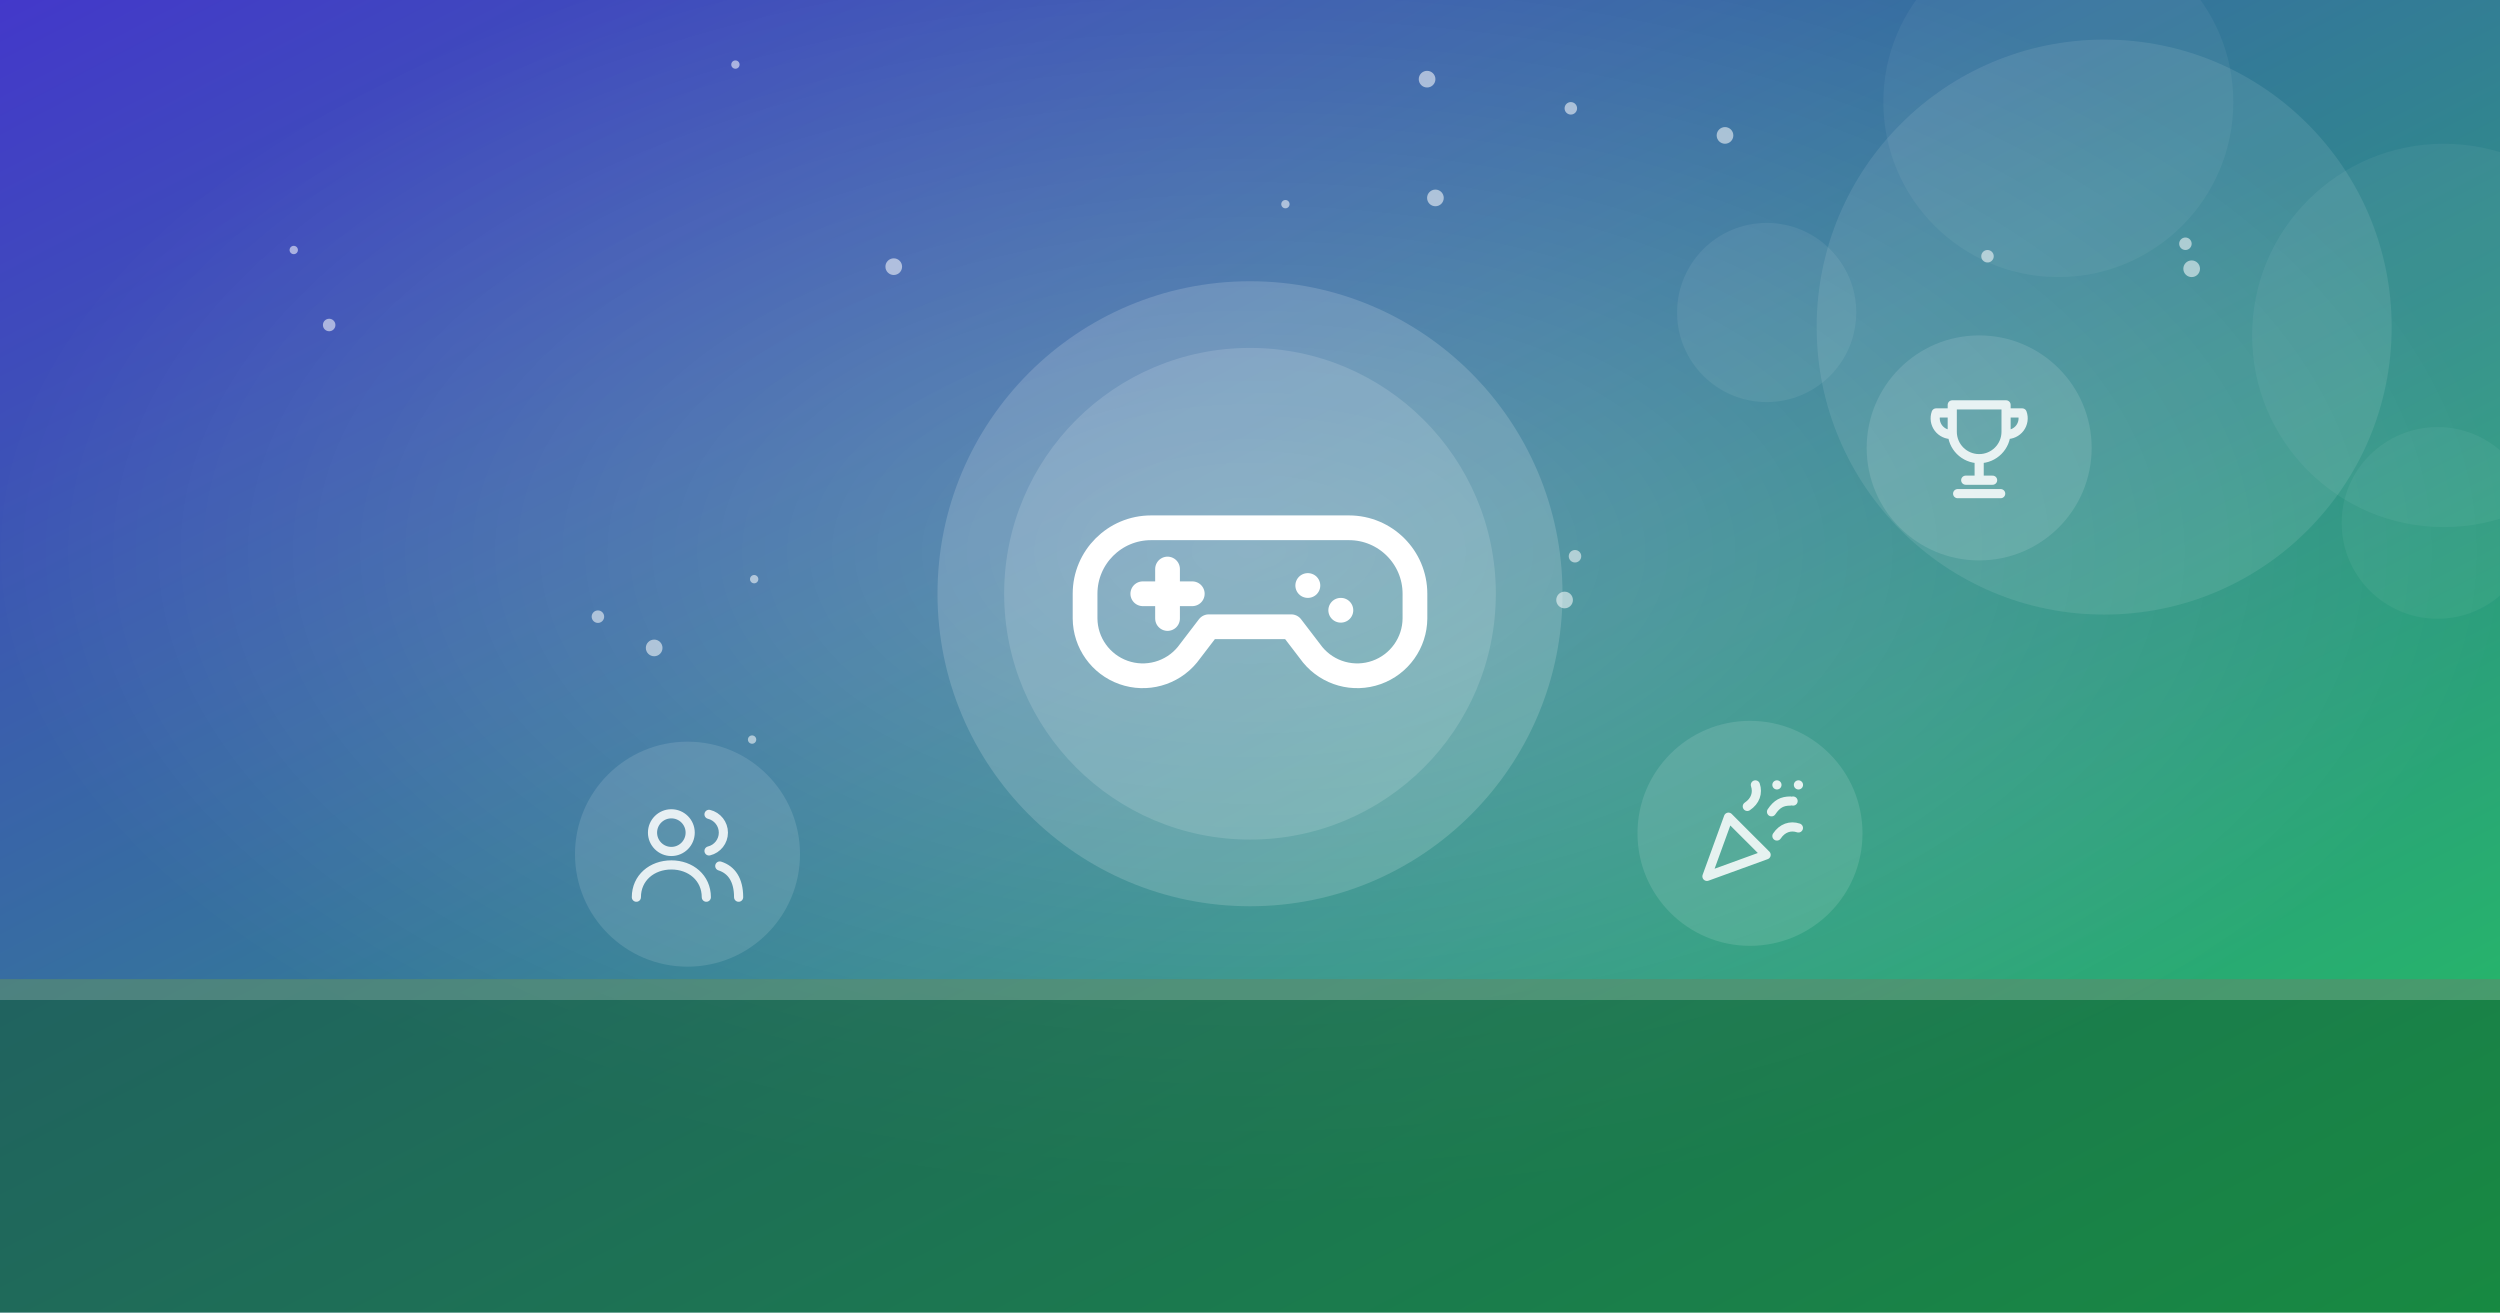
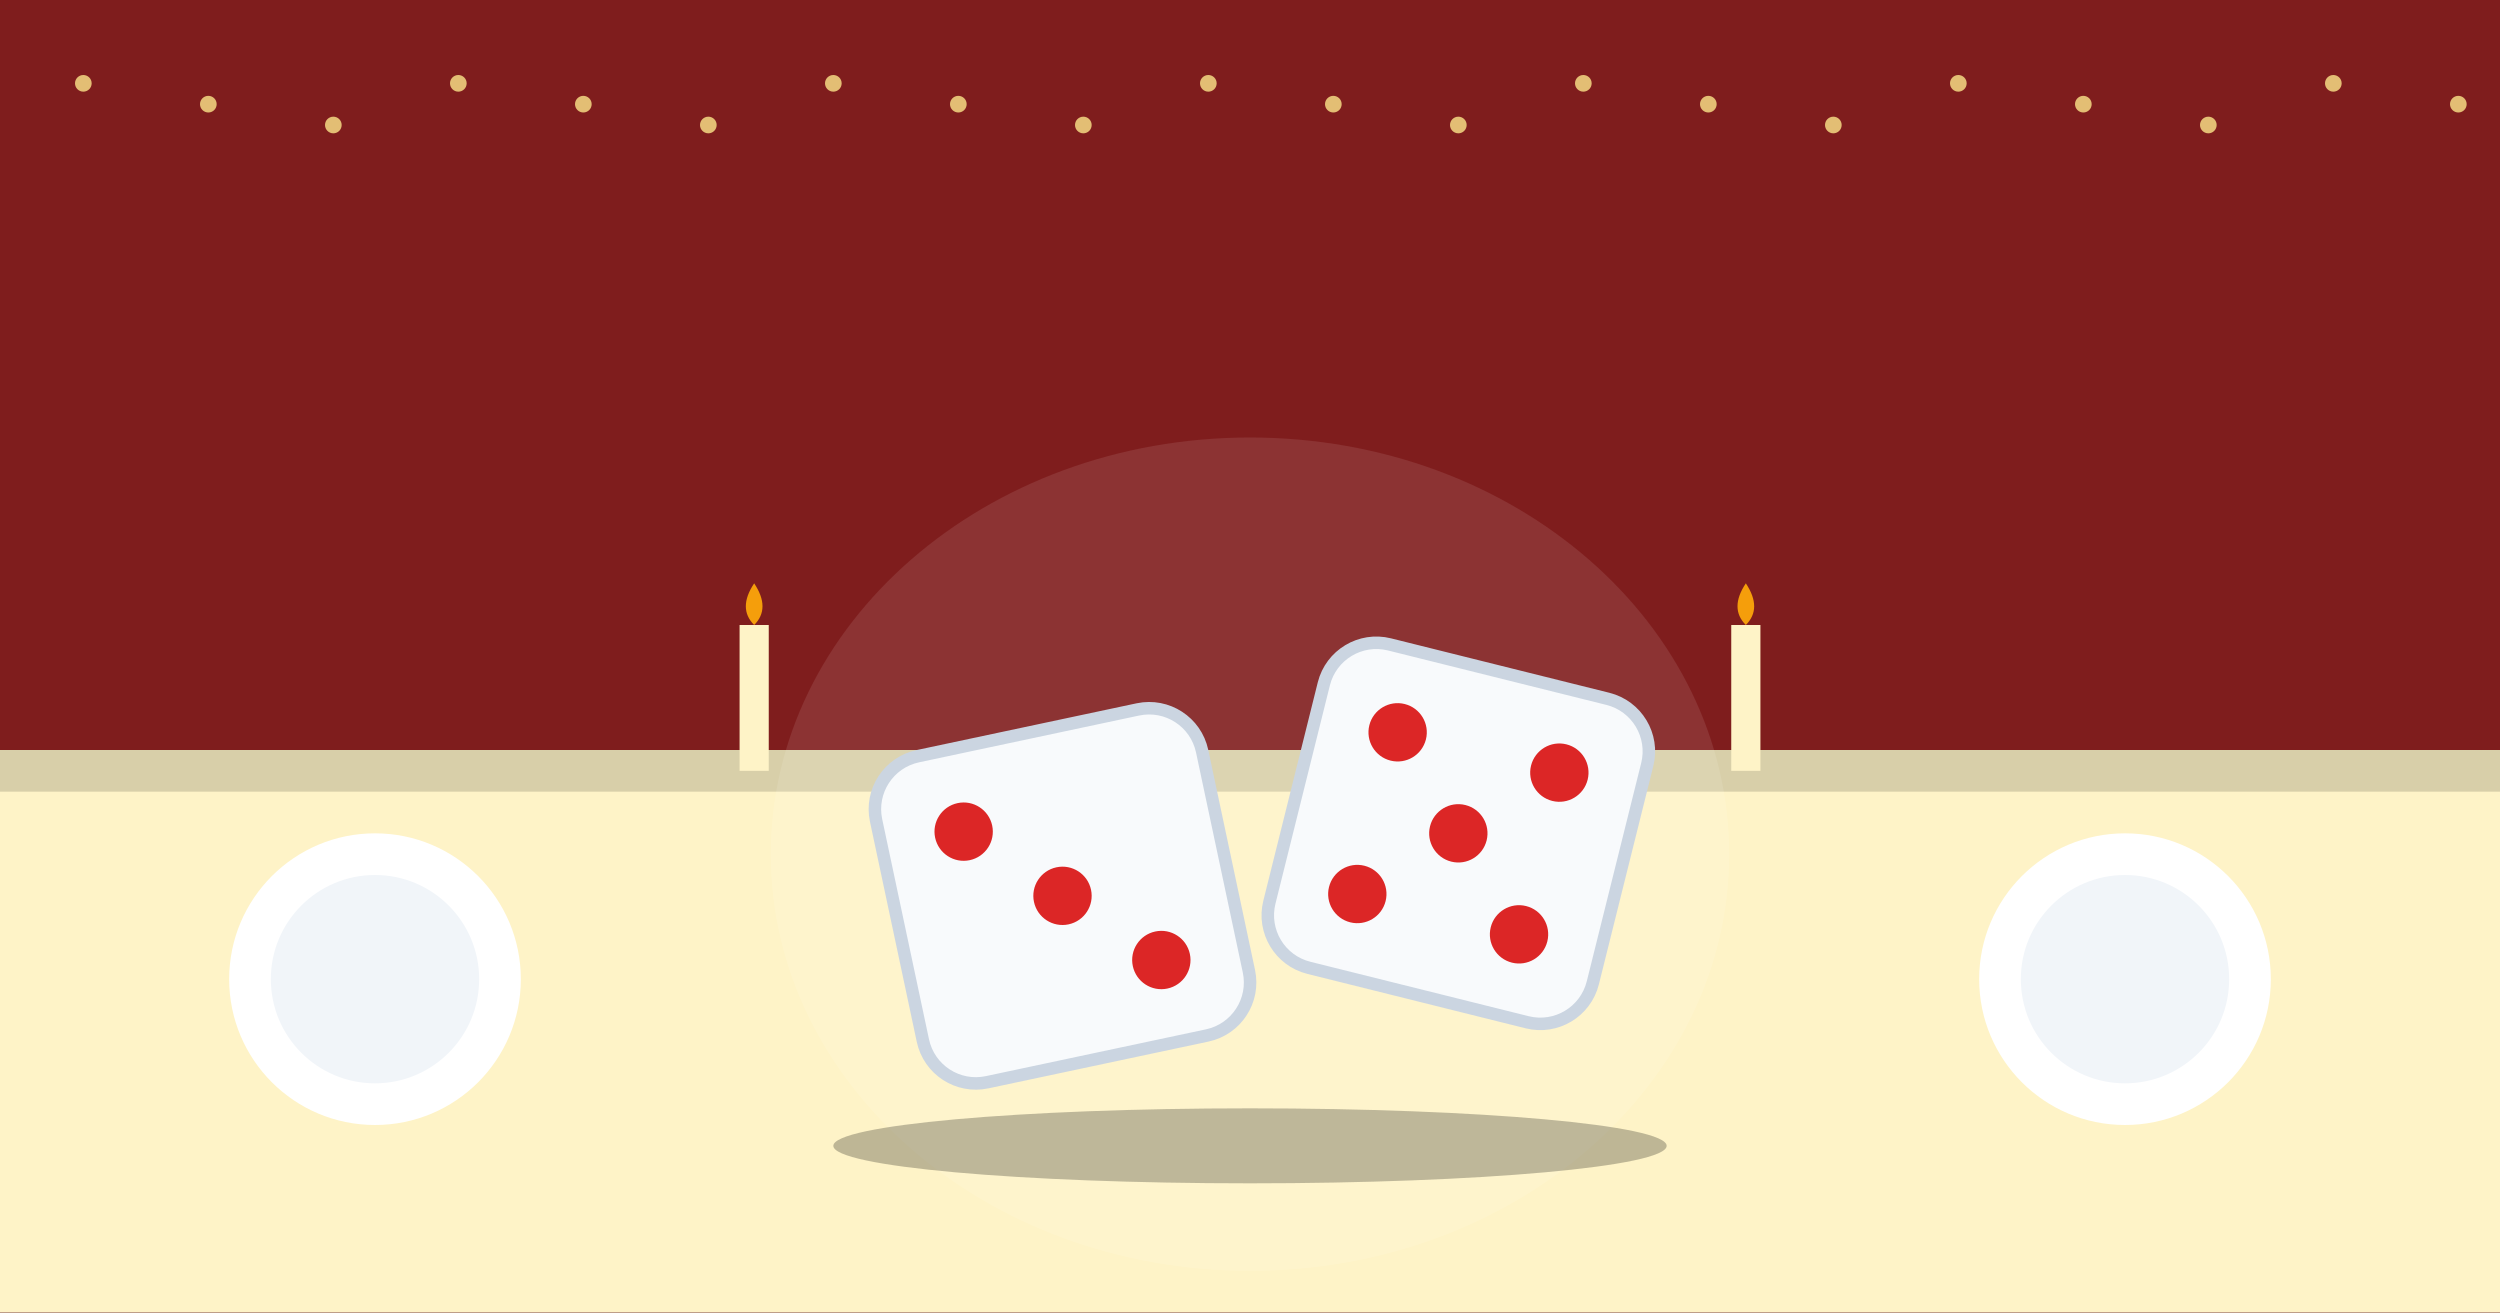
<svg xmlns="http://www.w3.org/2000/svg" viewBox="0 0 1200 630" width="1200" height="630">
-   <defs>
-     <linearGradient id="g" x1="0" y1="0" x2="1" y2="1">
-       <stop offset="0" stop-color="#4338ca" />
-       <stop offset="1" stop-color="#22c55e" />
-     </linearGradient>
-     <radialGradient id="l" cx=".5" cy=".42" r=".5">
-       <stop offset="0" stop-color="#fff" stop-opacity=".22" />
-       <stop offset="1" stop-color="#fff" stop-opacity="0" />
-     </radialGradient>
-   </defs>
-   <rect width="1200" height="630" fill="url(#g)" />
-   <circle cx="1173" cy="161" r="92" fill="#fff" opacity="0.05" />
-   <circle cx="1010" cy="157" r="138" fill="#fff" opacity="0.09" />
-   <circle cx="1170" cy="251" r="46" fill="#fff" opacity="0.05" />
-   <circle cx="988" cy="49" r="84" fill="#fff" opacity="0.05" />
-   <circle cx="848" cy="150" r="43" fill="#fff" opacity="0.07" />
-   <rect width="1200" height="630" fill="url(#l)" />
-   <rect x="0" y="470" width="1200" height="160" fill="#0f592a" opacity=".55" />
-   <rect x="0" y="470" width="1200" height="10" fill="#fff" opacity=".2" />
-   <circle cx="314" cy="311" r="4" fill="#fff" opacity=".55" />
-   <circle cx="751" cy="288" r="4" fill="#fff" opacity=".55" />
-   <circle cx="617" cy="98" r="2" fill="#fff" opacity=".55" />
-   <circle cx="754" cy="52" r="3" fill="#fff" opacity=".55" />
-   <circle cx="828" cy="65" r="4" fill="#fff" opacity=".55" />
-   <circle cx="361" cy="355" r="2" fill="#fff" opacity=".55" />
-   <circle cx="362" cy="278" r="2" fill="#fff" opacity=".55" />
-   <circle cx="141" cy="120" r="2" fill="#fff" opacity=".55" />
-   <circle cx="287" cy="296" r="3" fill="#fff" opacity=".55" />
-   <circle cx="689" cy="95" r="4" fill="#fff" opacity=".55" />
-   <circle cx="1052" cy="129" r="4" fill="#fff" opacity=".55" />
-   <circle cx="756" cy="267" r="3" fill="#fff" opacity=".55" />
-   <circle cx="158" cy="156" r="3" fill="#fff" opacity=".55" />
-   <circle cx="685" cy="38" r="4" fill="#fff" opacity=".55" />
-   <circle cx="353" cy="31" r="2" fill="#fff" opacity=".55" />
-   <circle cx="1049" cy="117" r="3" fill="#fff" opacity=".55" />
-   <circle cx="429" cy="128" r="4" fill="#fff" opacity=".55" />
-   <circle cx="954" cy="123" r="3" fill="#fff" opacity=".55" />
-   <circle cx="330" cy="410" r="54" fill="#fff" opacity=".12" />
-   <g transform="translate(299.0 379.0) scale(2.583)" fill="none" stroke="#fff" stroke-width="1.7" stroke-linecap="round" stroke-linejoin="round" opacity="0.85">
-     <path d="M9 4.5a3.5 3.5 0 1 0 0 7 3.5 3.5 0 0 0 0-7zM2.5 20c0-3.6 2.9-6 6.5-6s6.5 2.4 6.5 6M16 4.6a3.5 3.5 0 0 1 0 6.8M18 14.2c2.2.7 3.5 2.6 3.5 5.8" />
+   <rect width="1200" height="630" fill="#7f1d1d" />
+   <rect y="440" width="1200" height="190" fill="#450a0a" />
+   <rect y="436" width="1200" height="8" fill="#300707" />
+   <circle cx="40" cy="40" r="4" fill="#fde68a" opacity=".8" />
+   <circle cx="100" cy="50" r="4" fill="#fde68a" opacity=".8" />
+   <circle cx="160" cy="60" r="4" fill="#fde68a" opacity=".8" />
+   <circle cx="220" cy="40" r="4" fill="#fde68a" opacity=".8" />
+   <circle cx="280" cy="50" r="4" fill="#fde68a" opacity=".8" />
+   <circle cx="340" cy="60" r="4" fill="#fde68a" opacity=".8" />
+   <circle cx="400" cy="40" r="4" fill="#fde68a" opacity=".8" />
+   <circle cx="460" cy="50" r="4" fill="#fde68a" opacity=".8" />
+   <circle cx="520" cy="60" r="4" fill="#fde68a" opacity=".8" />
+   <circle cx="580" cy="40" r="4" fill="#fde68a" opacity=".8" />
+   <circle cx="640" cy="50" r="4" fill="#fde68a" opacity=".8" />
+   <circle cx="700" cy="60" r="4" fill="#fde68a" opacity=".8" />
+   <circle cx="760" cy="40" r="4" fill="#fde68a" opacity=".8" />
+   <circle cx="820" cy="50" r="4" fill="#fde68a" opacity=".8" />
+   <circle cx="880" cy="60" r="4" fill="#fde68a" opacity=".8" />
+   <circle cx="940" cy="40" r="4" fill="#fde68a" opacity=".8" />
+   <circle cx="1000" cy="50" r="4" fill="#fde68a" opacity=".8" />
+   <circle cx="1060" cy="60" r="4" fill="#fde68a" opacity=".8" />
+   <circle cx="1120" cy="40" r="4" fill="#fde68a" opacity=".8" />
+   <circle cx="1180" cy="50" r="4" fill="#fde68a" opacity=".8" />
+   <path d="M0 360 H1200 V630 H0Z" fill="#fef3c7" />
+   <path d="M0 360 H1200 V380 H0Z" fill="#d8cfa9" />
+   <circle cx="180" cy="470" r="70" fill="#fff" />
+   <circle cx="180" cy="470" r="50" fill="#f1f5f9" />
+   <circle cx="1020" cy="470" r="70" fill="#fff" />
+   <circle cx="1020" cy="470" r="50" fill="#f1f5f9" />
+   <g>
+     <rect x="355" y="300" width="14" height="70" fill="#fef3c7" />
+     <path d="M362 280 q8 12 0 20 q-8 -8 0 -20" fill="#f59e0b" />
+     <rect x="831" y="300" width="14" height="70" fill="#fef3c7" />
+     <path d="M838 280 q8 12 0 20 q-8 -8 0 -20" fill="#f59e0b" />
  </g>
-   <circle cx="840" cy="400" r="54" fill="#fff" opacity=".12" />
-   <g transform="translate(809.0 369.0) scale(2.583)" fill="none" stroke="#fff" stroke-width="1.7" stroke-linecap="round" stroke-linejoin="round" opacity="0.85">
-     <path d="M4 20l4-11 7 7zM8 9l7 7M13 3c.5 1.5 0 3-1.5 4M21 11c-1.5-.5-3 0-4 1.5M17 3l.01 0M20 6l.01 0M21 3l.01 0M16 8c1-1.5 2-2 3.5-2" />
-   </g>
-   <circle cx="950" cy="215" r="54" fill="#fff" opacity=".12" />
-   <g transform="translate(919.0 184.0) scale(2.583)" fill="none" stroke="#fff" stroke-width="1.7" stroke-linecap="round" stroke-linejoin="round" opacity="0.85">
-     <path d="M7 4h10v5a5 5 0 0 1-10 0zM7 5.5H4a3 3 0 0 0 3 4M17 5.5h3a3 3 0 0 1-3 4M12 14v4M8 20.5h8M9.5 18h5" />
-   </g>
-   <circle cx="600" cy="285" r="150" fill="#fff" opacity=".16" />
-   <circle cx="600" cy="285" r="118" fill="#fff" opacity=".14" />
-   <g transform="translate(505.0 190.0) scale(7.917)" fill="none" stroke="#fff" stroke-width="1.5" stroke-linecap="round" stroke-linejoin="round" opacity="1">
-     <path d="M6 8h12a4 4 0 0 1 4 4v1.5a3.5 3.5 0 0 1-6.2 2.2L14.5 14h-5l-1.3 1.7A3.5 3.5 0 0 1 2 13.5V12a4 4 0 0 1 4-4zM7 10.5v3M5.5 12h3M15.5 11.5h.01M17.5 13h.01" />
+   <ellipse cx="600" cy="410" rx="230" ry="200" fill="#fff" opacity=".10" />
+   <g transform="translate(600.0 410.0) rotate(0) scale(1.000)">
+     <ellipse cx="0" cy="140" rx="200" ry="18" fill="#000" opacity="0.25" />
+     <g transform="translate(-90 20) rotate(-12)">
+       <rect x="-80" y="-80" width="160" height="160" rx="26" fill="#f8fafc" stroke="#cbd5e1" stroke-width="6" />
+       <circle cx="-40" cy="-40" r="14" fill="#dc2626" />
+       <circle cx="0" cy="0" r="14" fill="#dc2626" />
+       <circle cx="40" cy="40" r="14" fill="#dc2626" />
+     </g>
+     <g transform="translate(100 -10) rotate(14)">
+       <rect x="-80" y="-80" width="160" height="160" rx="26" fill="#f8fafc" stroke="#cbd5e1" stroke-width="6" />
+       <circle cx="-40" cy="-40" r="14" fill="#dc2626" />
+       <circle cx="40" cy="-40" r="14" fill="#dc2626" />
+       <circle cx="-40" cy="40" r="14" fill="#dc2626" />
+       <circle cx="40" cy="40" r="14" fill="#dc2626" />
+       <circle cx="0" cy="0" r="14" fill="#dc2626" />
+     </g>
  </g>
</svg>
